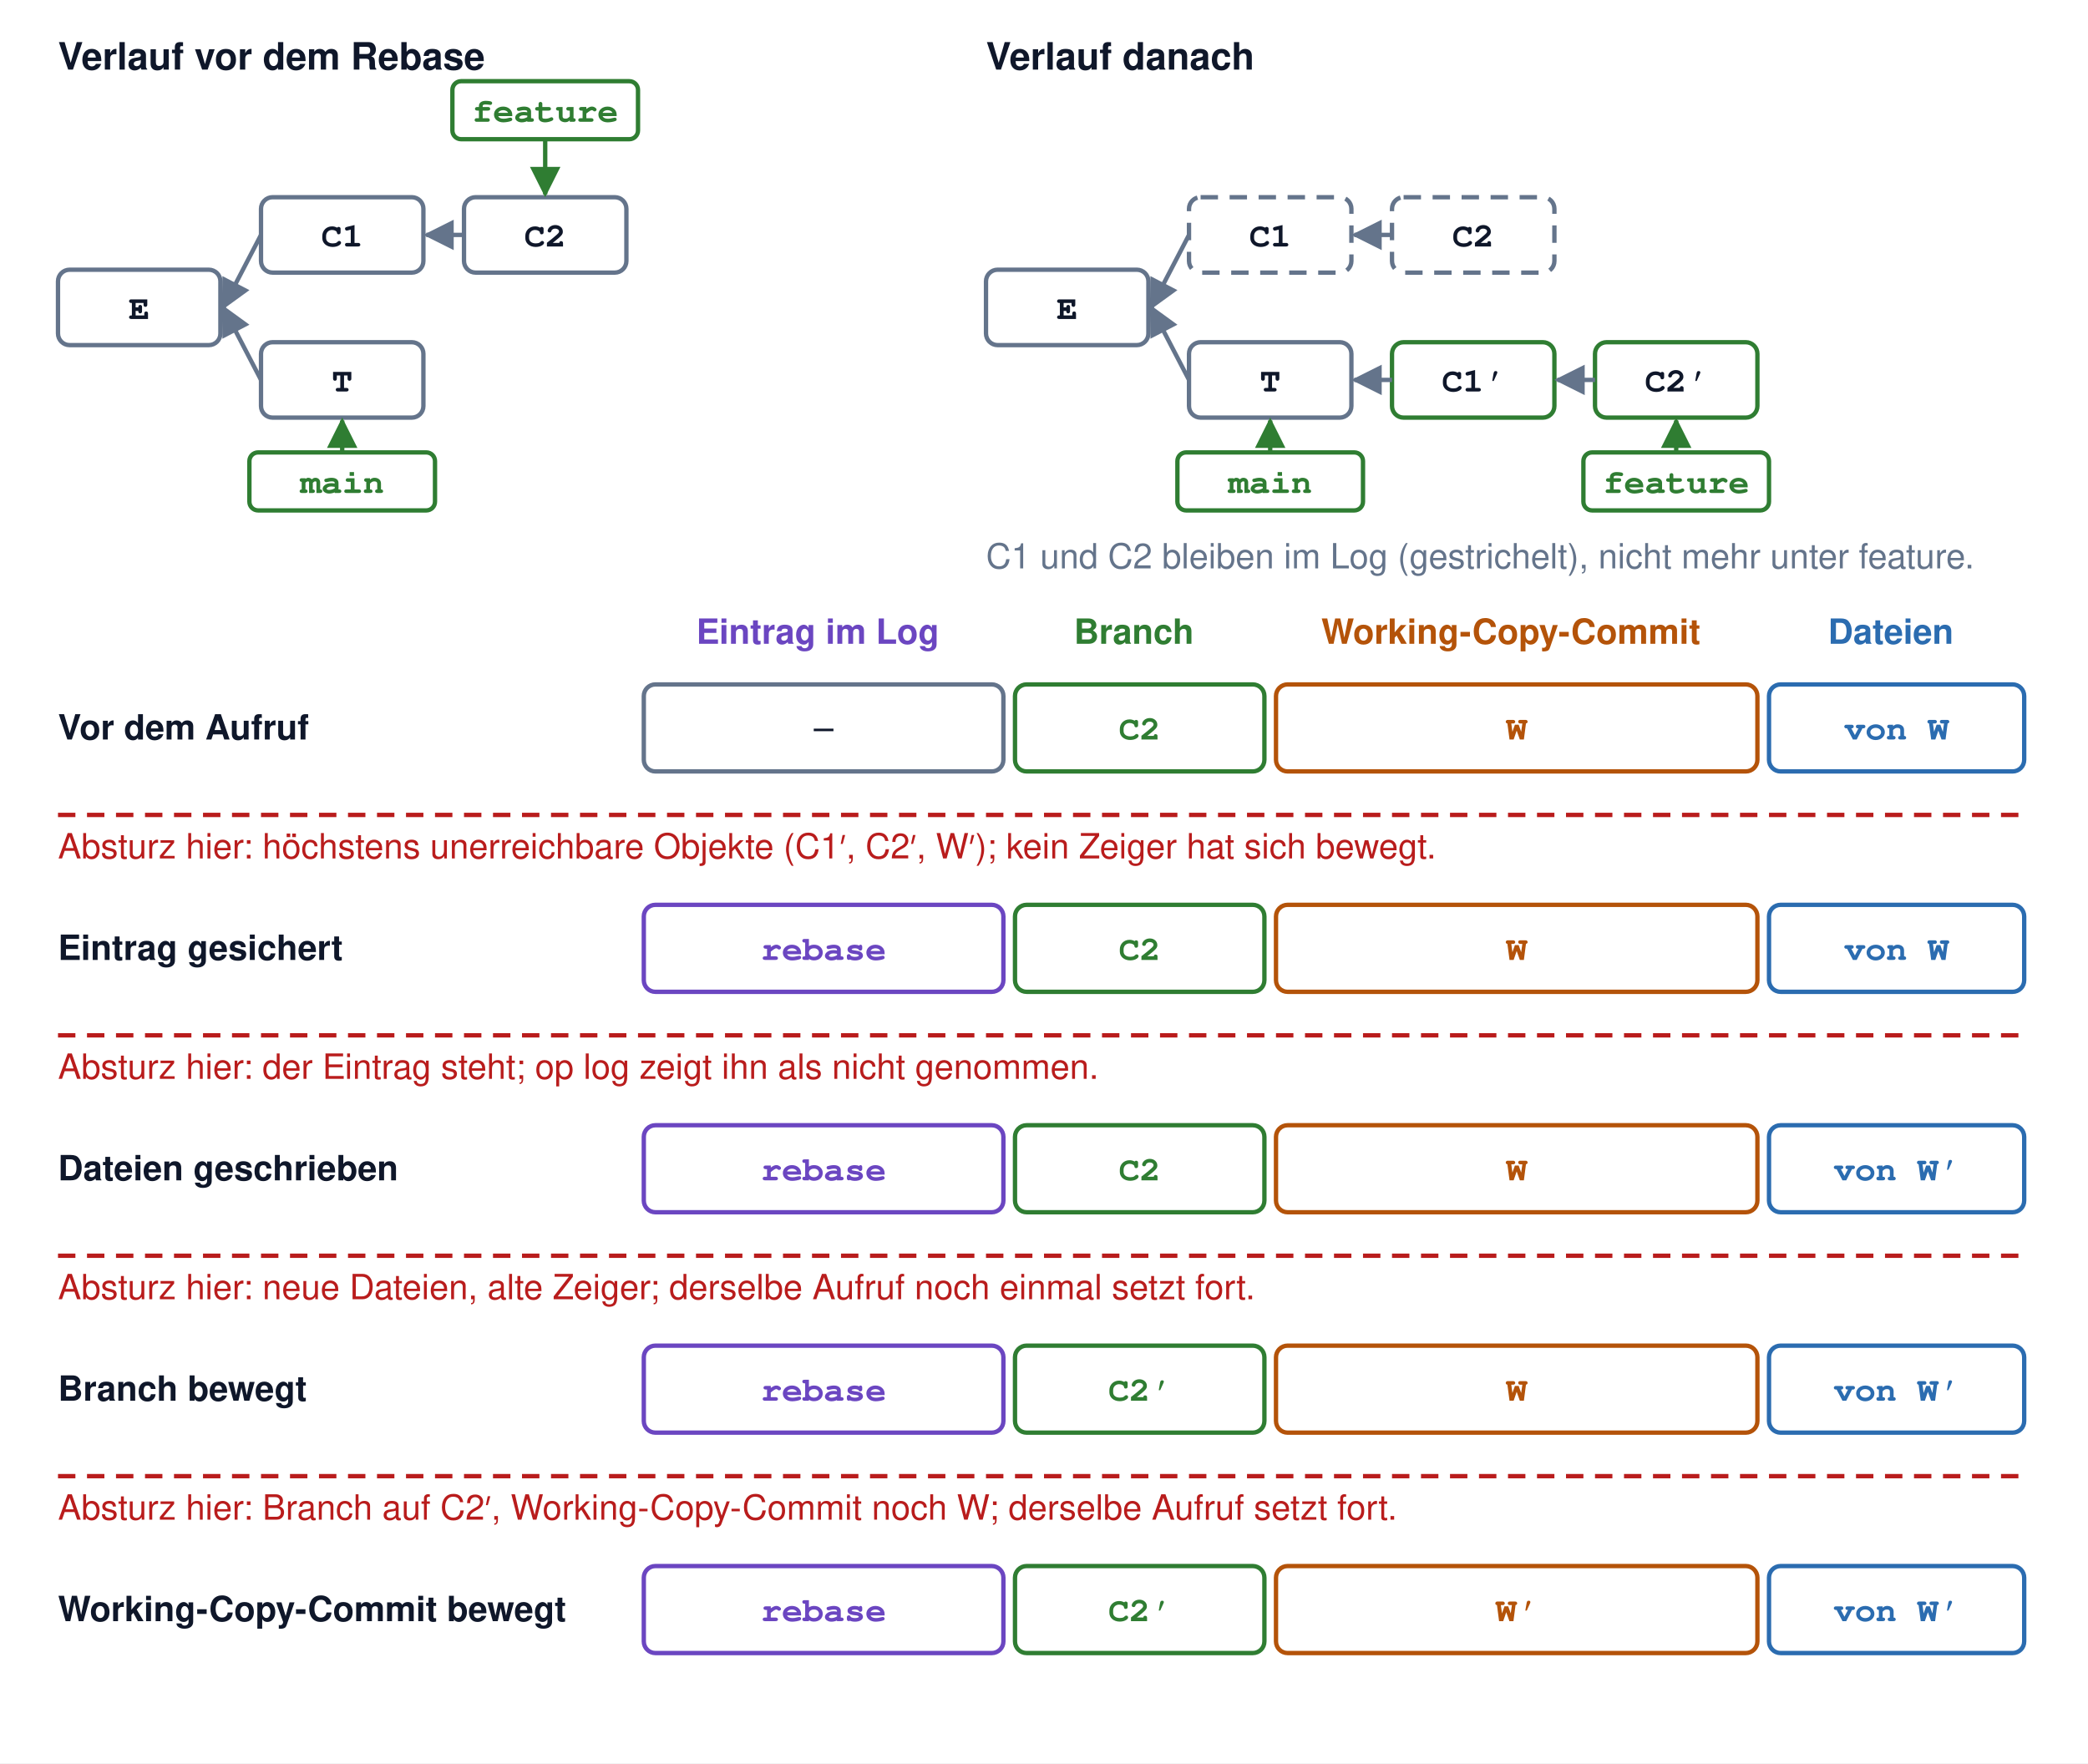
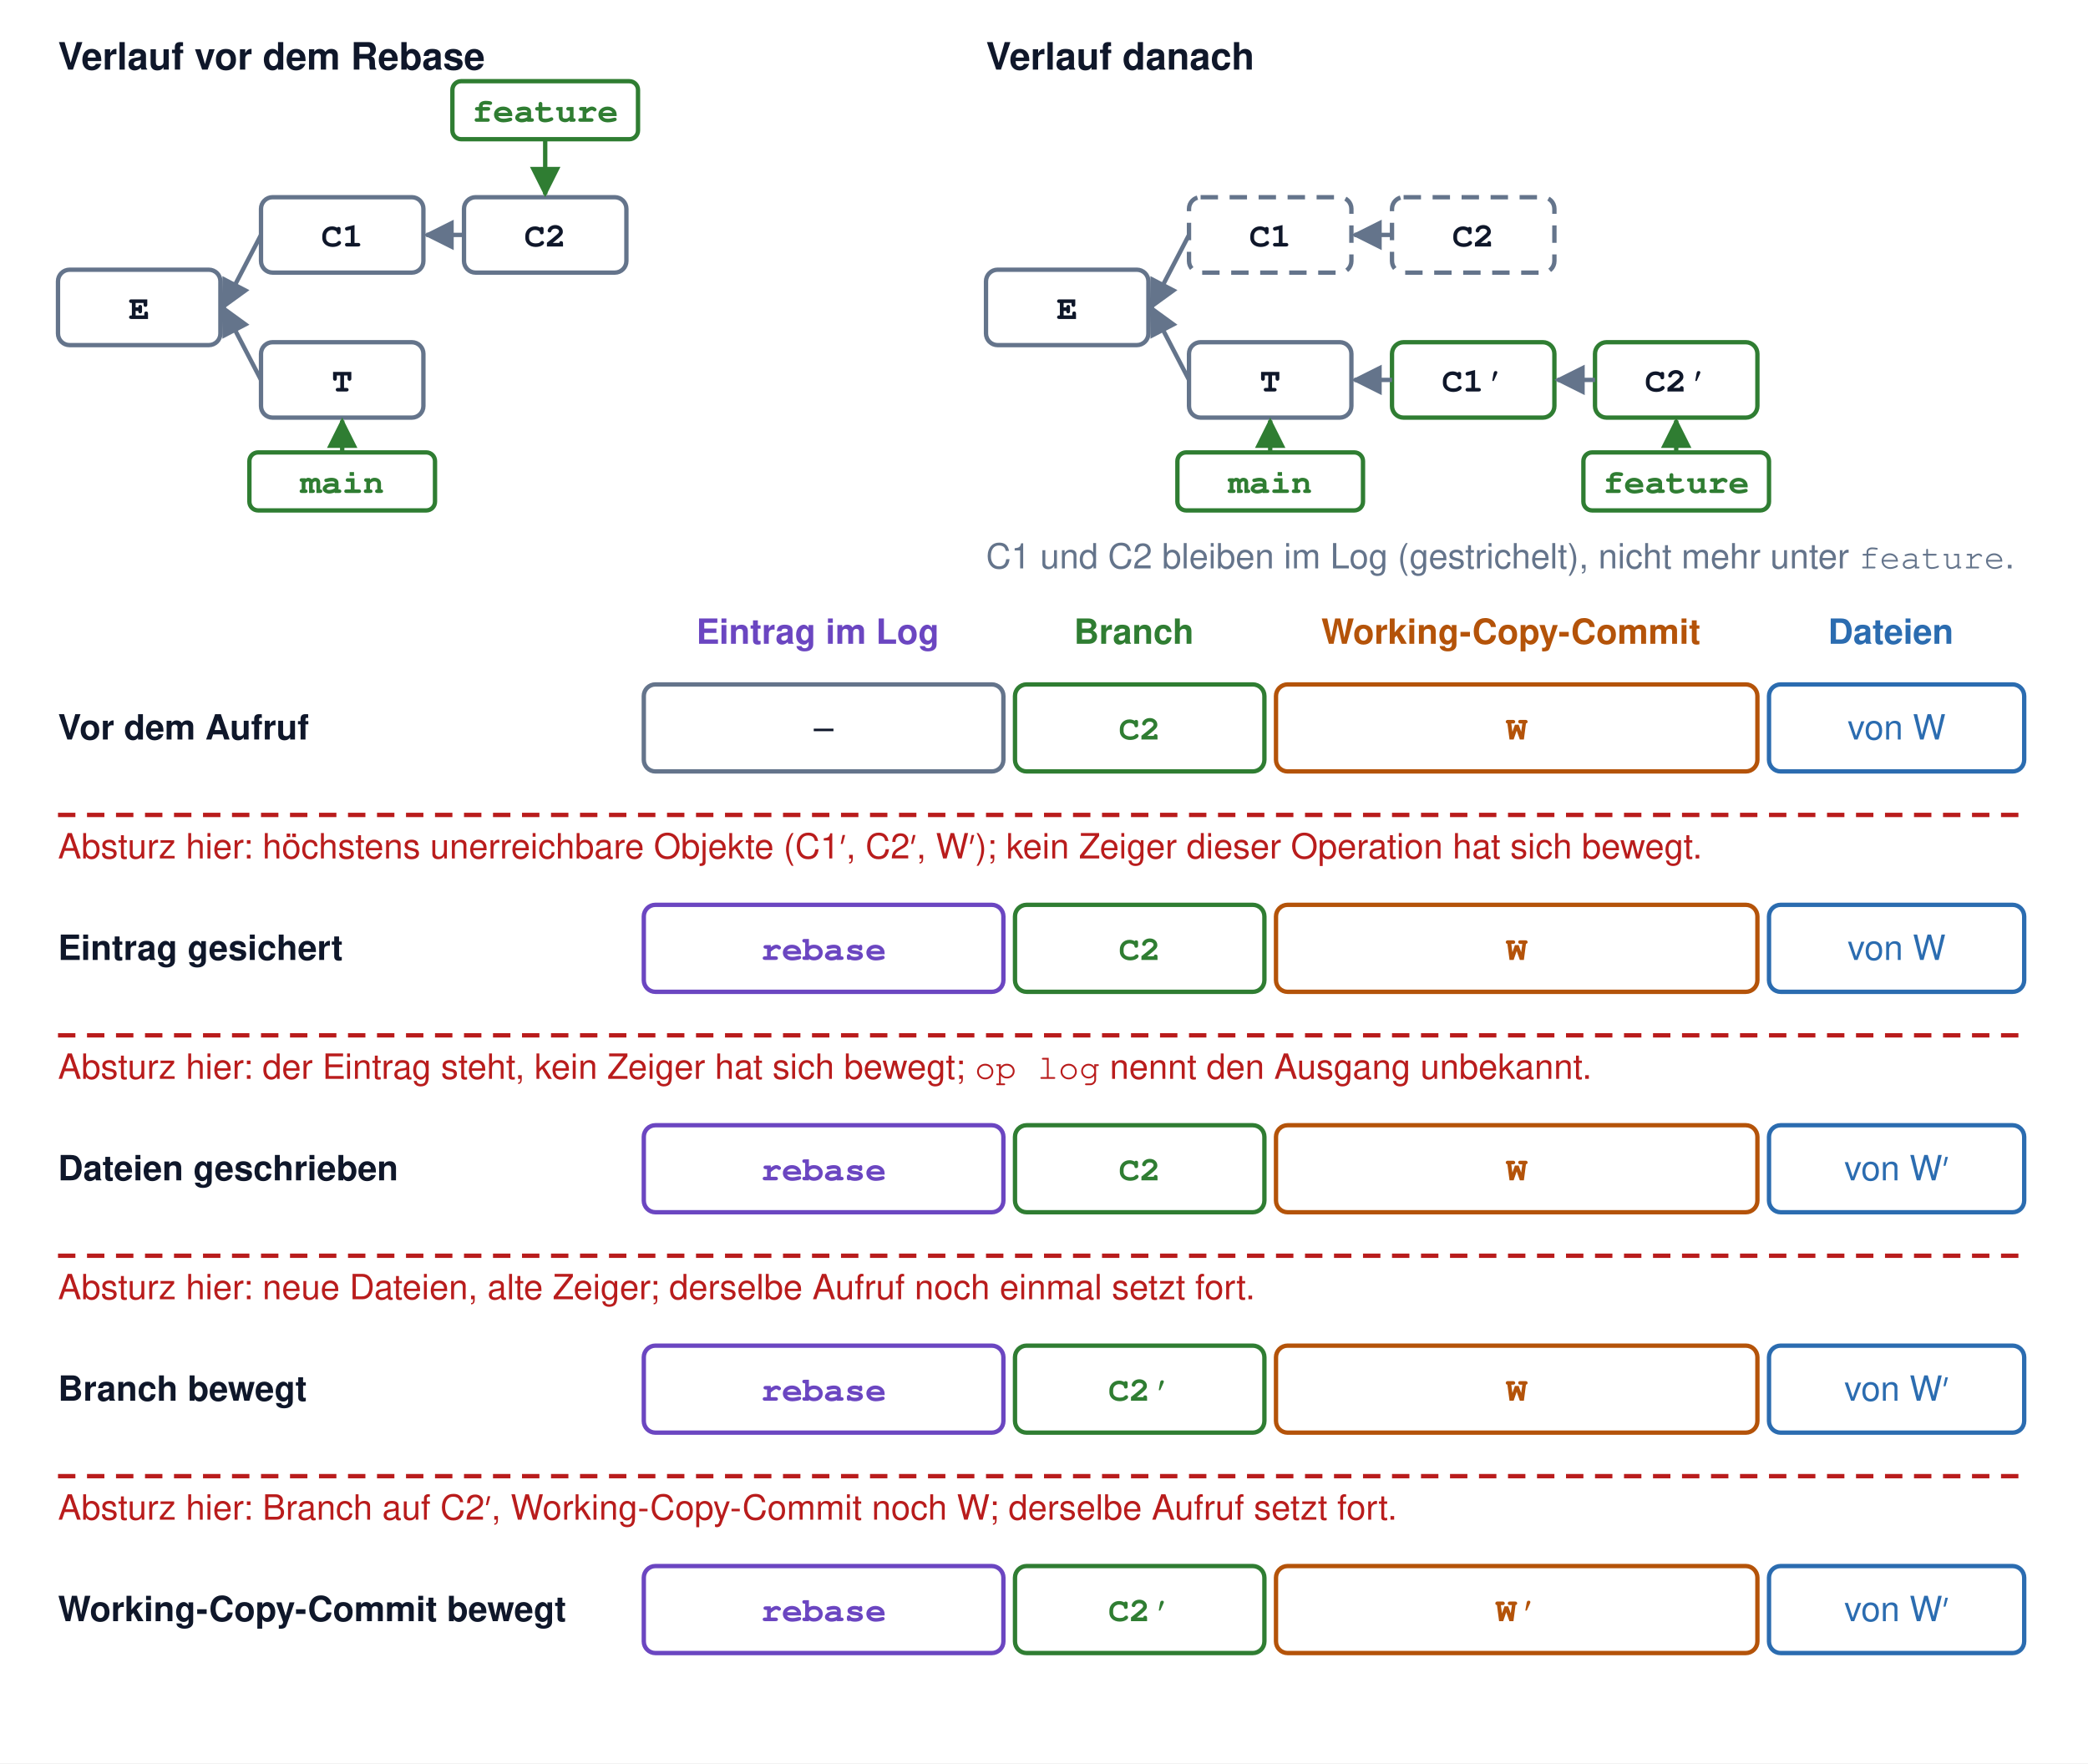
<svg xmlns="http://www.w3.org/2000/svg" viewBox="0 0 720 608" font-family="Helvetica, Arial, sans-serif">
  <defs>
    <marker id="arrow-slate" viewBox="0 0 10 10" refX="9" refY="5" markerWidth="7" markerHeight="7" orient="auto">
      <path d="M0,0 L10,5 L0,10 z" fill="#64748B" />
    </marker>
    <marker id="arrow-green" viewBox="0 0 10 10" refX="9" refY="5" markerWidth="7" markerHeight="7" orient="auto">
      <path d="M0,0 L10,5 L0,10 z" fill="#2F7D32" />
    </marker>
    <marker id="arrow-blue" viewBox="0 0 10 10" refX="9" refY="5" markerWidth="7" markerHeight="7" orient="auto">
      <path d="M0,0 L10,5 L0,10 z" fill="#2B6CB0" />
    </marker>
    <marker id="arrow-orange" viewBox="0 0 10 10" refX="9" refY="5" markerWidth="7" markerHeight="7" orient="auto">
      <path d="M0,0 L10,5 L0,10 z" fill="#B45309" />
    </marker>
    <marker id="arrow-purple" viewBox="0 0 10 10" refX="9" refY="5" markerWidth="7" markerHeight="7" orient="auto">
      <path d="M0,0 L10,5 L0,10 z" fill="#6B46C1" />
    </marker>
  </defs>
  <rect x="0" y="0" width="720" height="608" fill="#FFFFFF" />
  <text x="20" y="24" font-size="13" font-weight="bold" fill="#0F172A">Verlauf vor dem Rebase</text>
  <text x="340" y="24" font-size="13" font-weight="bold" fill="#0F172A">Verlauf danach</text>
  <rect x="20" y="93" width="56" height="26" rx="4" stroke="#64748B" stroke-width="1.5" fill="#FFFFFF" />
  <text x="48.0" y="110" font-size="12" font-family="Courier, monospace" font-weight="bold" text-anchor="middle" fill="#0F172A">E</text>
  <rect x="90" y="68" width="56" height="26" rx="4" stroke="#64748B" stroke-width="1.5" fill="#FFFFFF" />
  <text x="118.0" y="85" font-size="12" font-family="Courier, monospace" font-weight="bold" text-anchor="middle" fill="#0F172A">C1</text>
  <rect x="160" y="68" width="56" height="26" rx="4" stroke="#64748B" stroke-width="1.5" fill="#FFFFFF" />
  <text x="188.0" y="85" font-size="12" font-family="Courier, monospace" font-weight="bold" text-anchor="middle" fill="#0F172A">C2</text>
  <line x1="90" y1="81" x2="77" y2="106" stroke="#64748B" stroke-width="1.5" marker-end="url(#arrow-slate)" />
  <line x1="160" y1="81" x2="147" y2="81" stroke="#64748B" stroke-width="1.5" marker-end="url(#arrow-slate)" />
  <rect x="90" y="118" width="56" height="26" rx="4" stroke="#64748B" stroke-width="1.5" fill="#FFFFFF" />
  <text x="118.0" y="135" font-size="12" font-family="Courier, monospace" font-weight="bold" text-anchor="middle" fill="#0F172A">T</text>
  <line x1="90" y1="131" x2="77" y2="106" stroke="#64748B" stroke-width="1.5" marker-end="url(#arrow-slate)" />
  <rect x="86" y="156" width="64" height="20" rx="3" stroke="#2F7D32" stroke-width="1.5" fill="#FFFFFF" />
  <text x="118.0" y="170" font-size="12" font-family="Courier, monospace" font-weight="bold" text-anchor="middle" fill="#2F7D32">main</text>
  <line x1="118" y1="156" x2="118" y2="145" stroke="#2F7D32" stroke-width="1.5" marker-end="url(#arrow-green)" />
  <rect x="156" y="28" width="64" height="20" rx="3" stroke="#2F7D32" stroke-width="1.5" fill="#FFFFFF" />
  <text x="188.0" y="42" font-size="12" font-family="Courier, monospace" font-weight="bold" text-anchor="middle" fill="#2F7D32">feature</text>
  <line x1="188" y1="48" x2="188" y2="67" stroke="#2F7D32" stroke-width="1.5" marker-end="url(#arrow-green)" />
  <rect x="340" y="93" width="56" height="26" rx="4" stroke="#64748B" stroke-width="1.5" fill="#FFFFFF" />
  <text x="368.0" y="110" font-size="12" font-family="Courier, monospace" font-weight="bold" text-anchor="middle" fill="#0F172A">E</text>
  <rect x="410" y="68" width="56" height="26" rx="4" stroke="#64748B" stroke-width="1.5" fill="#FFFFFF" stroke-dasharray="6 4" />
  <text x="438.0" y="85" font-size="12" font-family="Courier, monospace" font-weight="bold" text-anchor="middle" fill="#0F172A">C1</text>
  <rect x="480" y="68" width="56" height="26" rx="4" stroke="#64748B" stroke-width="1.5" fill="#FFFFFF" stroke-dasharray="6 4" />
  <text x="508.0" y="85" font-size="12" font-family="Courier, monospace" font-weight="bold" text-anchor="middle" fill="#0F172A">C2</text>
  <line x1="410" y1="81" x2="397" y2="106" stroke="#64748B" stroke-width="1.5" marker-end="url(#arrow-slate)" />
  <line x1="480" y1="81" x2="467" y2="81" stroke="#64748B" stroke-width="1.5" marker-end="url(#arrow-slate)" />
  <rect x="410" y="118" width="56" height="26" rx="4" stroke="#64748B" stroke-width="1.5" fill="#FFFFFF" />
  <text x="438.0" y="135" font-size="12" font-family="Courier, monospace" font-weight="bold" text-anchor="middle" fill="#0F172A">T</text>
  <line x1="410" y1="131" x2="397" y2="106" stroke="#64748B" stroke-width="1.5" marker-end="url(#arrow-slate)" />
  <rect x="406" y="156" width="64" height="20" rx="3" stroke="#2F7D32" stroke-width="1.5" fill="#FFFFFF" />
  <text x="438.0" y="170" font-size="12" font-family="Courier, monospace" font-weight="bold" text-anchor="middle" fill="#2F7D32">main</text>
  <line x1="438" y1="156" x2="438" y2="145" stroke="#2F7D32" stroke-width="1.5" marker-end="url(#arrow-green)" />
  <rect x="480" y="118" width="56" height="26" rx="4" stroke="#2F7D32" stroke-width="1.5" fill="#FFFFFF" />
  <text x="508.0" y="135" font-size="12" font-family="Courier, monospace" font-weight="bold" text-anchor="middle" fill="#0F172A">C1′</text>
  <rect x="550" y="118" width="56" height="26" rx="4" stroke="#2F7D32" stroke-width="1.5" fill="#FFFFFF" />
  <text x="578.0" y="135" font-size="12" font-family="Courier, monospace" font-weight="bold" text-anchor="middle" fill="#0F172A">C2′</text>
  <line x1="480" y1="131" x2="467" y2="131" stroke="#64748B" stroke-width="1.5" marker-end="url(#arrow-slate)" />
  <line x1="550" y1="131" x2="537" y2="131" stroke="#64748B" stroke-width="1.5" marker-end="url(#arrow-slate)" />
  <rect x="546" y="156" width="64" height="20" rx="3" stroke="#2F7D32" stroke-width="1.5" fill="#FFFFFF" />
  <text x="578.0" y="170" font-size="12" font-family="Courier, monospace" font-weight="bold" text-anchor="middle" fill="#2F7D32">feature</text>
  <line x1="578" y1="156" x2="578" y2="145" stroke="#2F7D32" stroke-width="1.5" marker-end="url(#arrow-green)" />
-   <text x="340" y="196" font-size="12" fill="#64748B">C1 und C2 bleiben im Log (gestrichelt), nicht mehr unter feature.</text>
+   <text x="340" y="196" font-size="12" fill="#64748B">C1 und C2 bleiben im Log (gestrichelt), nicht mehr unter <tspan font-family="Courier, monospace">feature</tspan>.</text>
  <text x="282.0" y="222" font-size="12" font-weight="bold" text-anchor="middle" fill="#6B46C1">Eintrag im Log</text>
  <text x="391.0" y="222" font-size="12" font-weight="bold" text-anchor="middle" fill="#2F7D32">Branch</text>
  <text x="521.0" y="222" font-size="12" font-weight="bold" text-anchor="middle" fill="#B45309">Working-Copy-Commit</text>
  <text x="652.0" y="222" font-size="12" font-weight="bold" text-anchor="middle" fill="#2B6CB0">Dateien</text>
  <text x="20" y="255.0" font-size="12" font-weight="bold" fill="#0F172A">Vor dem Aufruf</text>
  <rect x="222" y="236" width="124" height="30" rx="4" stroke="#64748B" stroke-width="1.5" fill="#FFFFFF" />
  <text x="284.0" y="255.0" font-size="12" text-anchor="middle" fill="#0F172A">–</text>
  <rect x="350" y="236" width="86" height="30" rx="4" stroke="#2F7D32" stroke-width="1.5" fill="#FFFFFF" />
  <text x="393.0" y="255.0" font-size="12" font-family="Courier, monospace" font-weight="bold" text-anchor="middle" fill="#2F7D32">C2</text>
  <rect x="440" y="236" width="166" height="30" rx="4" stroke="#B45309" stroke-width="1.5" fill="#FFFFFF" />
  <text x="523.0" y="255.0" font-size="12" font-family="Courier, monospace" font-weight="bold" text-anchor="middle" fill="#B45309">W</text>
  <rect x="610" y="236" width="88" height="30" rx="4" stroke="#2B6CB0" stroke-width="1.5" fill="#FFFFFF" />
-   <text x="654.0" y="255.0" font-size="12" font-family="Courier, monospace" font-weight="bold" text-anchor="middle" fill="#2B6CB0">von W</text>
+   <text x="654.0" y="255.0" font-size="12" text-anchor="middle" fill="#2B6CB0">von W</text>
  <line x1="20" y1="281.0" x2="700" y2="281.0" stroke="#B91C1C" stroke-width="1.5" stroke-dasharray="6 4" />
-   <text x="20" y="296.0" font-size="12" fill="#B91C1C">Absturz hier: höchstens unerreichbare Objekte (C1′, C2′, W′); kein Zeiger hat sich bewegt.</text>
+   <text x="20" y="296.0" font-size="12" fill="#B91C1C">Absturz hier: höchstens unerreichbare Objekte (C1′, C2′, W′); kein Zeiger dieser Operation hat sich bewegt.</text>
  <text x="20" y="331.0" font-size="12" font-weight="bold" fill="#0F172A">Eintrag gesichert</text>
  <rect x="222" y="312" width="124" height="30" rx="4" stroke="#6B46C1" stroke-width="1.5" fill="#FFFFFF" />
  <text x="284.0" y="331.0" font-size="12" font-family="Courier, monospace" font-weight="bold" text-anchor="middle" fill="#6B46C1">rebase</text>
  <rect x="350" y="312" width="86" height="30" rx="4" stroke="#2F7D32" stroke-width="1.5" fill="#FFFFFF" />
  <text x="393.0" y="331.0" font-size="12" font-family="Courier, monospace" font-weight="bold" text-anchor="middle" fill="#2F7D32">C2</text>
  <rect x="440" y="312" width="166" height="30" rx="4" stroke="#B45309" stroke-width="1.5" fill="#FFFFFF" />
  <text x="523.0" y="331.0" font-size="12" font-family="Courier, monospace" font-weight="bold" text-anchor="middle" fill="#B45309">W</text>
  <rect x="610" y="312" width="88" height="30" rx="4" stroke="#2B6CB0" stroke-width="1.5" fill="#FFFFFF" />
-   <text x="654.0" y="331.0" font-size="12" font-family="Courier, monospace" font-weight="bold" text-anchor="middle" fill="#2B6CB0">von W</text>
+   <text x="654.0" y="331.0" font-size="12" text-anchor="middle" fill="#2B6CB0">von W</text>
  <line x1="20" y1="357.0" x2="700" y2="357.0" stroke="#B91C1C" stroke-width="1.5" stroke-dasharray="6 4" />
-   <text x="20" y="372.0" font-size="12" fill="#B91C1C">Absturz hier: der Eintrag steht; op log zeigt ihn als nicht genommen.</text>
+   <text x="20" y="372.0" font-size="12" fill="#B91C1C">Absturz hier: der Eintrag steht, kein Zeiger hat sich bewegt; <tspan font-family="Courier, monospace">op log</tspan> nennt den Ausgang unbekannt.</text>
  <text x="20" y="407.0" font-size="12" font-weight="bold" fill="#0F172A">Dateien geschrieben</text>
  <rect x="222" y="388" width="124" height="30" rx="4" stroke="#6B46C1" stroke-width="1.5" fill="#FFFFFF" />
  <text x="284.0" y="407.0" font-size="12" font-family="Courier, monospace" font-weight="bold" text-anchor="middle" fill="#6B46C1">rebase</text>
  <rect x="350" y="388" width="86" height="30" rx="4" stroke="#2F7D32" stroke-width="1.5" fill="#FFFFFF" />
  <text x="393.0" y="407.0" font-size="12" font-family="Courier, monospace" font-weight="bold" text-anchor="middle" fill="#2F7D32">C2</text>
  <rect x="440" y="388" width="166" height="30" rx="4" stroke="#B45309" stroke-width="1.5" fill="#FFFFFF" />
  <text x="523.0" y="407.0" font-size="12" font-family="Courier, monospace" font-weight="bold" text-anchor="middle" fill="#B45309">W</text>
  <rect x="610" y="388" width="88" height="30" rx="4" stroke="#2B6CB0" stroke-width="1.5" fill="#FFFFFF" />
-   <text x="654.0" y="407.0" font-size="12" font-family="Courier, monospace" font-weight="bold" text-anchor="middle" fill="#2B6CB0">von W′</text>
+   <text x="654.0" y="407.0" font-size="12" text-anchor="middle" fill="#2B6CB0">von W′</text>
  <line x1="20" y1="433.0" x2="700" y2="433.0" stroke="#B91C1C" stroke-width="1.5" stroke-dasharray="6 4" />
  <text x="20" y="448.0" font-size="12" fill="#B91C1C">Absturz hier: neue Dateien, alte Zeiger; derselbe Aufruf noch einmal setzt fort.</text>
  <text x="20" y="483.0" font-size="12" font-weight="bold" fill="#0F172A">Branch bewegt</text>
  <rect x="222" y="464" width="124" height="30" rx="4" stroke="#6B46C1" stroke-width="1.5" fill="#FFFFFF" />
  <text x="284.0" y="483.0" font-size="12" font-family="Courier, monospace" font-weight="bold" text-anchor="middle" fill="#6B46C1">rebase</text>
  <rect x="350" y="464" width="86" height="30" rx="4" stroke="#2F7D32" stroke-width="1.5" fill="#FFFFFF" />
  <text x="393.0" y="483.0" font-size="12" font-family="Courier, monospace" font-weight="bold" text-anchor="middle" fill="#2F7D32">C2′</text>
  <rect x="440" y="464" width="166" height="30" rx="4" stroke="#B45309" stroke-width="1.5" fill="#FFFFFF" />
  <text x="523.0" y="483.0" font-size="12" font-family="Courier, monospace" font-weight="bold" text-anchor="middle" fill="#B45309">W</text>
  <rect x="610" y="464" width="88" height="30" rx="4" stroke="#2B6CB0" stroke-width="1.5" fill="#FFFFFF" />
-   <text x="654.0" y="483.0" font-size="12" font-family="Courier, monospace" font-weight="bold" text-anchor="middle" fill="#2B6CB0">von W′</text>
+   <text x="654.0" y="483.0" font-size="12" text-anchor="middle" fill="#2B6CB0">von W′</text>
  <line x1="20" y1="509.0" x2="700" y2="509.0" stroke="#B91C1C" stroke-width="1.5" stroke-dasharray="6 4" />
  <text x="20" y="524.0" font-size="12" fill="#B91C1C">Absturz hier: Branch auf C2′, Working-Copy-Commit noch W; derselbe Aufruf setzt fort.</text>
  <text x="20" y="559.0" font-size="12" font-weight="bold" fill="#0F172A">Working-Copy-Commit bewegt</text>
  <rect x="222" y="540" width="124" height="30" rx="4" stroke="#6B46C1" stroke-width="1.5" fill="#FFFFFF" />
  <text x="284.0" y="559.0" font-size="12" font-family="Courier, monospace" font-weight="bold" text-anchor="middle" fill="#6B46C1">rebase</text>
  <rect x="350" y="540" width="86" height="30" rx="4" stroke="#2F7D32" stroke-width="1.5" fill="#FFFFFF" />
  <text x="393.0" y="559.0" font-size="12" font-family="Courier, monospace" font-weight="bold" text-anchor="middle" fill="#2F7D32">C2′</text>
  <rect x="440" y="540" width="166" height="30" rx="4" stroke="#B45309" stroke-width="1.5" fill="#FFFFFF" />
  <text x="523.0" y="559.0" font-size="12" font-family="Courier, monospace" font-weight="bold" text-anchor="middle" fill="#B45309">W′</text>
  <rect x="610" y="540" width="88" height="30" rx="4" stroke="#2B6CB0" stroke-width="1.5" fill="#FFFFFF" />
-   <text x="654.0" y="559.0" font-size="12" font-family="Courier, monospace" font-weight="bold" text-anchor="middle" fill="#2B6CB0">von W′</text>
+   <text x="654.0" y="559.0" font-size="12" text-anchor="middle" fill="#2B6CB0">von W′</text>
</svg>
